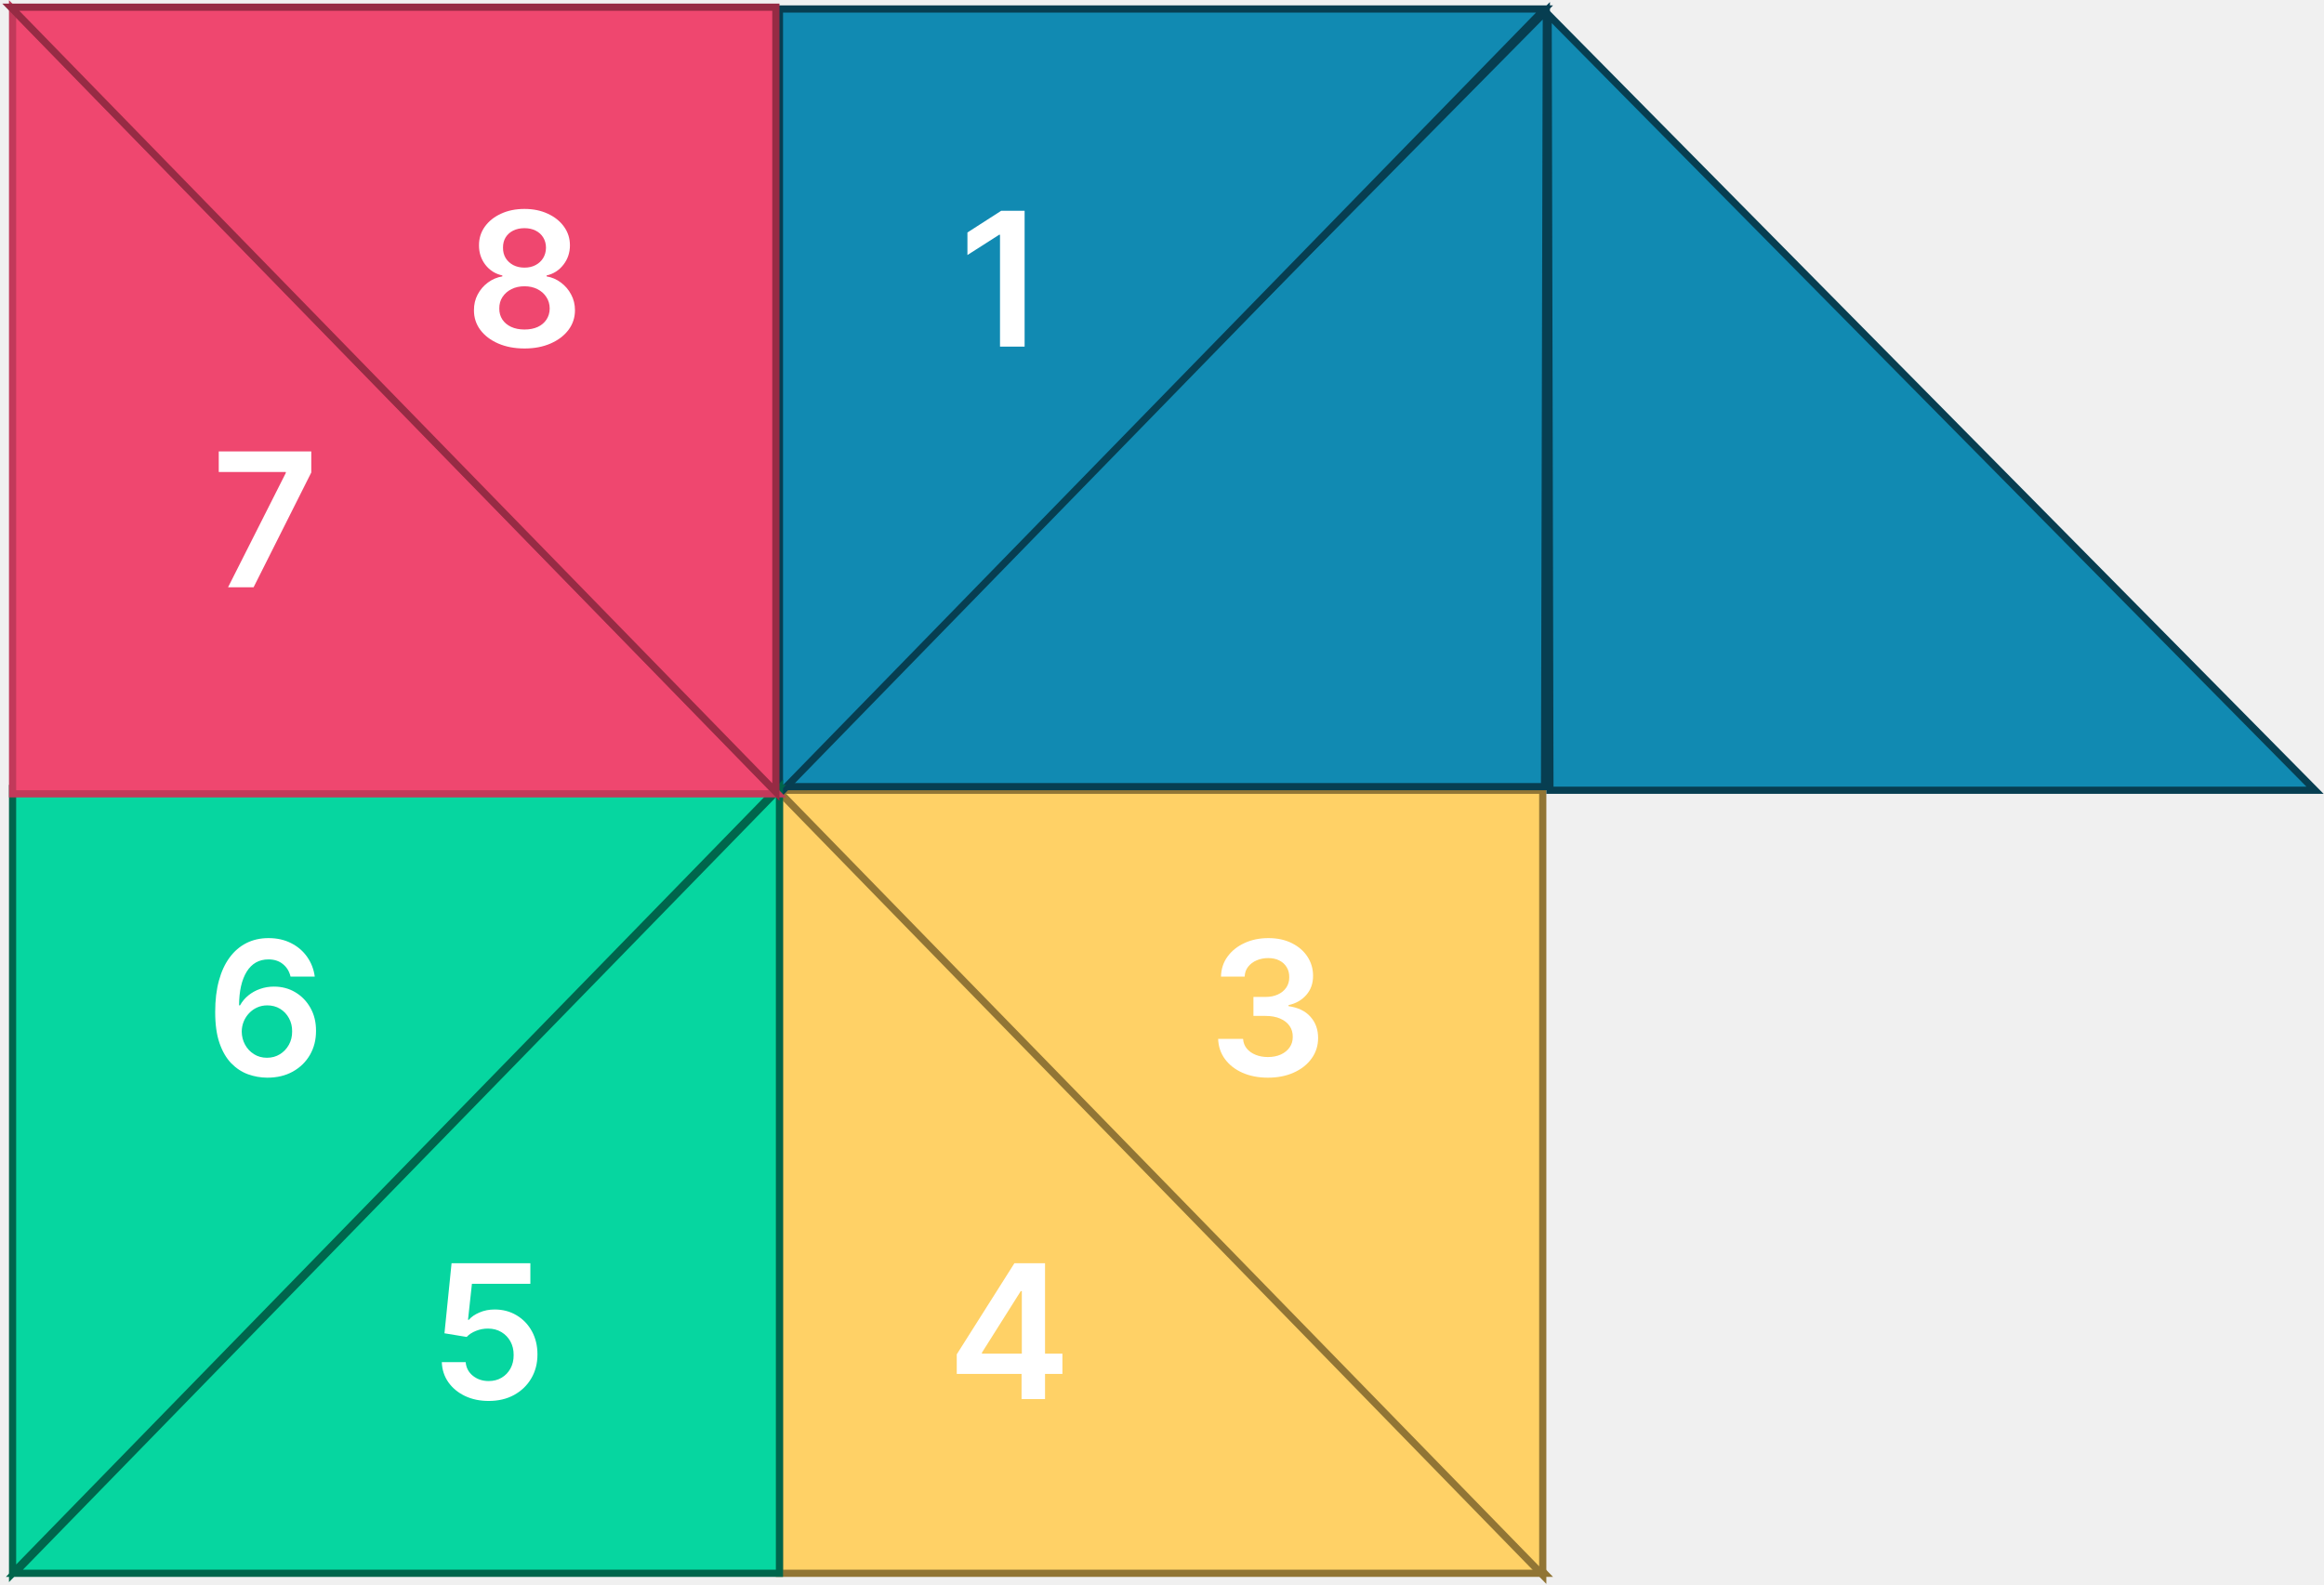
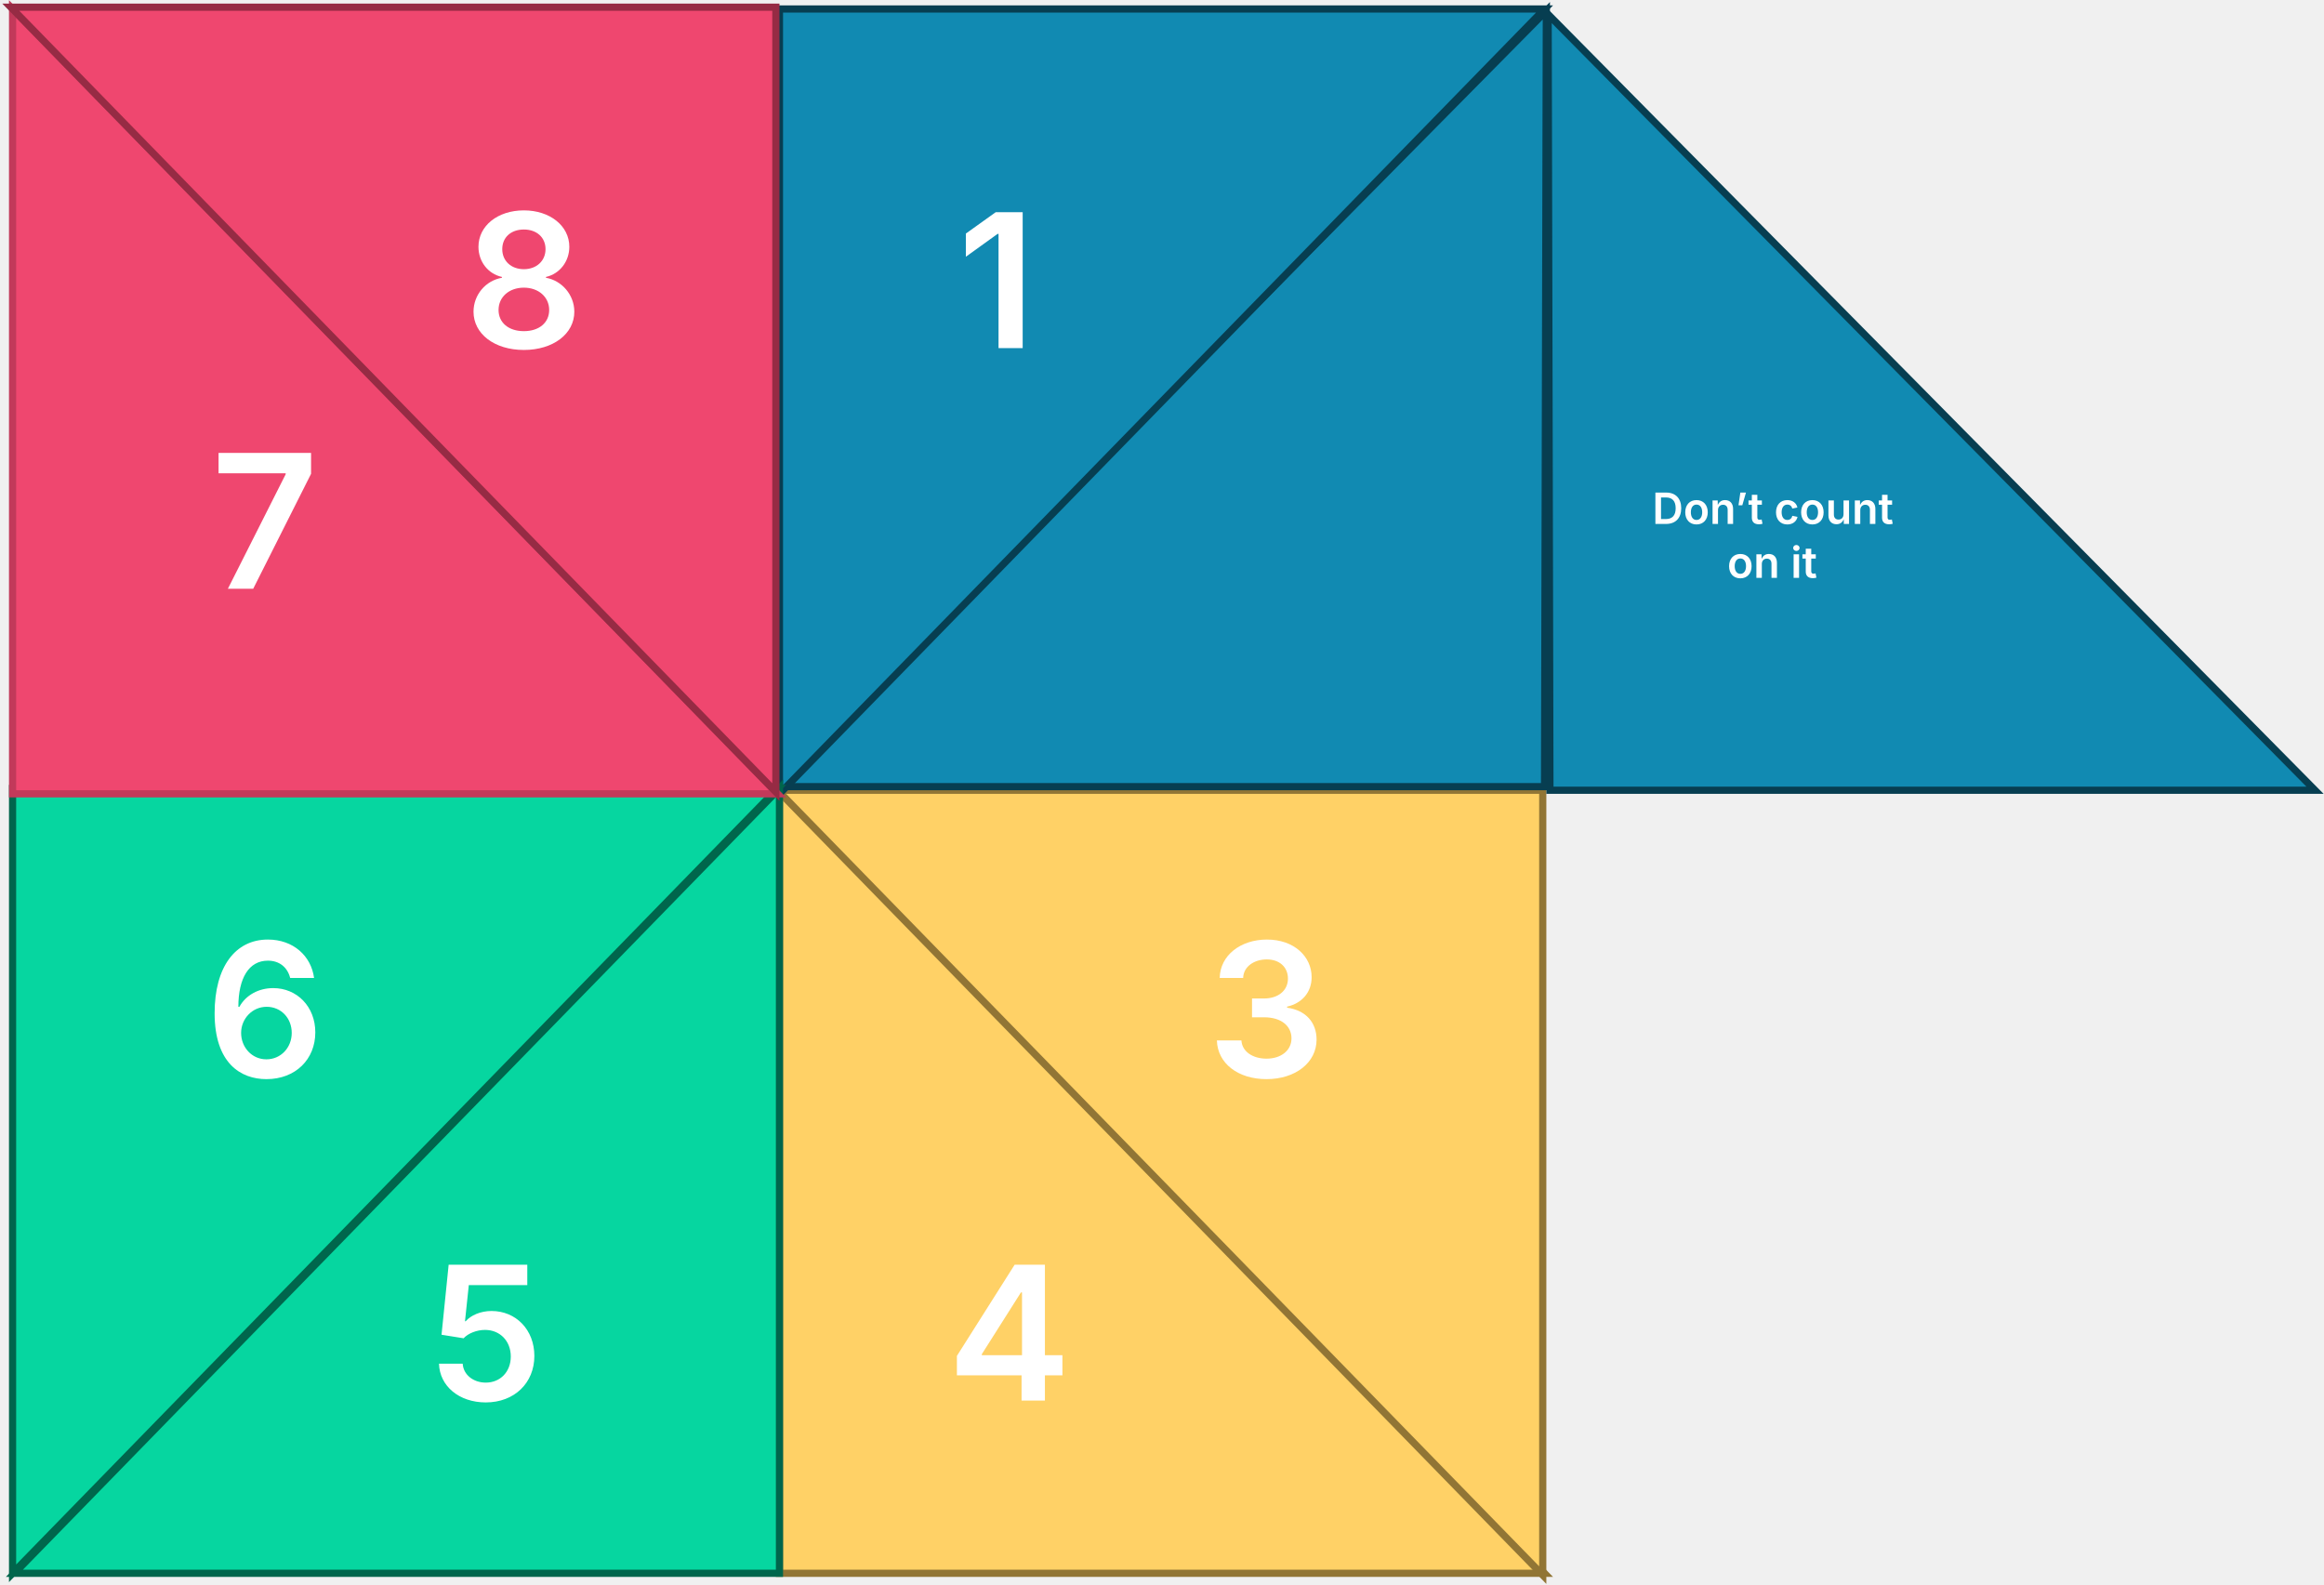
<svg xmlns="http://www.w3.org/2000/svg" width="647" height="441" viewBox="0 0 647 441" fill="none">
-   <g id="Bottom-Right-4">
-     <path id="Bottom-Left-2-Flap" d="M217 219.5L430 438H217V219.5Z" fill="#FFD166" stroke="#917535" stroke-width="2" />
-     <path id="4" d="M266.361 382.483V377.035L282.408 351.681H286.951V359.437H284.181L273.378 376.555V376.85H295.777V382.483H266.361ZM284.402 389.5V380.821L284.476 378.383V351.681H290.939V389.5H284.402Z" fill="white" />
-   </g>
-   <g id="Bottom-Right-3">
-     <path id="Bottom-Left-1-Flap" d="M429.5 438.5L216.5 220H429.5V438.5Z" fill="#FFD166" stroke="#917535" stroke-width="2" />
-     <path id="3" d="M352.998 300.017C350.339 300.017 347.975 299.561 345.907 298.65C343.851 297.739 342.226 296.471 341.032 294.846C339.838 293.221 339.204 291.344 339.13 289.214H346.073C346.135 290.236 346.473 291.128 347.089 291.892C347.704 292.643 348.523 293.227 349.545 293.646C350.566 294.065 351.711 294.274 352.979 294.274C354.333 294.274 355.534 294.04 356.58 293.572C357.626 293.092 358.445 292.427 359.036 291.578C359.627 290.728 359.916 289.75 359.904 288.642C359.916 287.497 359.621 286.487 359.018 285.613C358.414 284.739 357.54 284.056 356.395 283.564C355.263 283.071 353.896 282.825 352.296 282.825H348.954V277.544H352.296C353.613 277.544 354.764 277.316 355.749 276.86C356.746 276.405 357.528 275.765 358.094 274.94C358.661 274.103 358.938 273.136 358.925 272.041C358.938 270.97 358.698 270.04 358.205 269.252C357.725 268.452 357.042 267.831 356.155 267.387C355.281 266.944 354.253 266.723 353.072 266.723C351.914 266.723 350.843 266.932 349.858 267.35C348.874 267.769 348.08 268.366 347.476 269.142C346.873 269.905 346.553 270.816 346.516 271.875H339.924C339.973 269.757 340.582 267.898 341.752 266.298C342.934 264.685 344.51 263.43 346.479 262.531C348.449 261.62 350.659 261.164 353.108 261.164C355.632 261.164 357.823 261.638 359.682 262.586C361.554 263.522 363 264.784 364.022 266.372C365.044 267.96 365.555 269.714 365.555 271.635C365.567 273.764 364.939 275.549 363.671 276.99C362.415 278.43 360.766 279.372 358.722 279.815V280.11C361.381 280.48 363.419 281.465 364.834 283.065C366.262 284.653 366.97 286.629 366.958 288.993C366.958 291.11 366.355 293.006 365.148 294.68C363.954 296.342 362.305 297.647 360.199 298.595C358.107 299.543 355.706 300.017 352.998 300.017Z" fill="white" />
-   </g>
-   <g id="Top-Right-2">
-     <path id="Top-Left-1-Flap" d="M430.5 3L217 219H430L430.5 3Z" fill="#118AB2" stroke="#073E51" stroke-width="2" />
-     <path id="Top-Left-1-Flap-Open" d="M431 4L644.5 220H431.5L431 4Z" fill="#118AB2" stroke="#073E51" stroke-width="2" />
-   </g>
-   <g id="Top-Right-1">
-     <path id="Top-Left-1-Flap_2" d="M217 221L430 2.5H217V221Z" fill="#118AB2" stroke="#073E51" stroke-width="2" />
-     <path id="1" d="M285.251 58.681V96.5H278.4V65.348H278.178L269.333 70.998V64.72L278.732 58.681H285.251Z" fill="white" />
-   </g>
-   <g id="Bottom-Left-5">
-     <path id="Bottom-Left-2-Flap_2" d="M217 219.5L4 438H217V219.5Z" fill="#06D6A0" stroke="#00664C" stroke-width="2" />
-     <path id="5" d="M136.055 390.017C133.593 390.017 131.39 389.555 129.445 388.632C127.5 387.696 125.955 386.416 124.81 384.791C123.677 383.166 123.074 381.307 123 379.214H129.648C129.771 380.765 130.442 382.033 131.661 383.018C132.879 383.991 134.344 384.477 136.055 384.477C137.397 384.477 138.591 384.169 139.638 383.554C140.684 382.938 141.509 382.082 142.112 380.987C142.715 379.891 143.011 378.642 142.999 377.238C143.011 375.81 142.709 374.542 142.094 373.434C141.478 372.326 140.635 371.458 139.564 370.831C138.493 370.19 137.262 369.87 135.871 369.87C134.738 369.858 133.624 370.067 132.528 370.498C131.433 370.929 130.565 371.495 129.925 372.197L123.739 371.181L125.714 351.681H147.652V357.406H131.384L130.294 367.433H130.516C131.217 366.608 132.208 365.925 133.489 365.383C134.769 364.829 136.172 364.552 137.699 364.552C139.989 364.552 142.032 365.094 143.83 366.177C145.627 367.248 147.043 368.725 148.077 370.609C149.111 372.493 149.628 374.647 149.628 377.072C149.628 379.571 149.049 381.799 147.892 383.757C146.747 385.702 145.153 387.234 143.109 388.355C141.078 389.463 138.727 390.017 136.055 390.017Z" fill="white" />
-   </g>
-   <g id="Bottom-Left-6">
-     <path id="Bottom-Left-1-Flap_2" d="M3.5 438L216.5 219.5H3.5V438Z" fill="#06D6A0" stroke="#00664C" stroke-width="2" />
-     <path id="6" d="M74.351 300.017C72.541 300.004 70.775 299.69 69.051 299.075C67.328 298.447 65.776 297.431 64.398 296.028C63.019 294.612 61.923 292.735 61.111 290.396C60.298 288.045 59.898 285.133 59.91 281.662C59.91 278.424 60.255 275.537 60.945 273.001C61.634 270.465 62.625 268.323 63.918 266.575C65.21 264.815 66.767 263.473 68.59 262.549C70.424 261.626 72.474 261.164 74.739 261.164C77.115 261.164 79.22 261.632 81.054 262.568C82.901 263.503 84.39 264.784 85.523 266.409C86.655 268.021 87.357 269.843 87.628 271.875H80.888C80.543 270.422 79.835 269.265 78.764 268.403C77.706 267.529 76.364 267.092 74.739 267.092C72.117 267.092 70.097 268.231 68.682 270.508C67.278 272.786 66.57 275.913 66.558 279.889H66.817C67.42 278.806 68.202 277.876 69.162 277.1C70.122 276.325 71.206 275.728 72.412 275.309C73.631 274.878 74.917 274.663 76.271 274.663C78.487 274.663 80.475 275.192 82.236 276.251C84.008 277.31 85.412 278.769 86.446 280.627C87.48 282.474 87.991 284.591 87.979 286.98C87.991 289.466 87.425 291.701 86.28 293.683C85.135 295.653 83.541 297.204 81.497 298.336C79.454 299.469 77.072 300.029 74.351 300.017ZM74.314 294.477C75.656 294.477 76.856 294.151 77.915 293.498C78.974 292.846 79.811 291.966 80.426 290.858C81.042 289.75 81.343 288.506 81.331 287.127C81.343 285.773 81.048 284.548 80.445 283.453C79.854 282.357 79.035 281.489 77.989 280.849C76.942 280.209 75.748 279.889 74.406 279.889C73.409 279.889 72.48 280.08 71.618 280.461C70.756 280.843 70.005 281.372 69.365 282.049C68.725 282.714 68.22 283.49 67.851 284.376C67.494 285.25 67.309 286.186 67.297 287.183C67.309 288.5 67.617 289.713 68.22 290.821C68.823 291.929 69.654 292.815 70.713 293.48C71.772 294.145 72.972 294.477 74.314 294.477Z" fill="white" />
-   </g>
-   <g id="Top-Left-7">
-     <path id="Top-Left-1-Flap_3" d="M3.5 2.5L216.5 221H3.5V2.5Z" fill="#EF476F" stroke="#C2395A" stroke-width="2" />
-     <path id="7" d="M63.486 163.5L79.57 131.664V131.406H60.901V125.681H86.661V131.535L70.595 163.5H63.486Z" fill="white" />
-   </g>
-   <g id="Top-Left-8">
-     <path id="Top-Left-1-Flap_4" d="M216 220.5L3 2H216V220.5Z" fill="#EF476F" stroke="#962B44" stroke-width="2" />
-     <path id="8" d="M146.021 97.017C143.276 97.017 140.838 96.555 138.708 95.632C136.591 94.708 134.929 93.447 133.722 91.846C132.528 90.234 131.937 88.405 131.95 86.362C131.937 84.774 132.282 83.315 132.984 81.985C133.686 80.656 134.633 79.548 135.828 78.662C137.034 77.763 138.376 77.19 139.853 76.944V76.686C137.908 76.255 136.332 75.264 135.126 73.713C133.932 72.149 133.341 70.346 133.353 68.302C133.341 66.357 133.883 64.621 134.978 63.095C136.074 61.568 137.576 60.368 139.484 59.494C141.392 58.608 143.571 58.164 146.021 58.164C148.446 58.164 150.606 58.608 152.502 59.494C154.41 60.368 155.912 61.568 157.008 63.095C158.116 64.621 158.67 66.357 158.67 68.302C158.67 70.346 158.061 72.149 156.842 73.713C155.635 75.264 154.078 76.255 152.17 76.686V76.944C153.647 77.19 154.977 77.763 156.159 78.662C157.353 79.548 158.301 80.656 159.002 81.985C159.716 83.315 160.073 84.774 160.073 86.362C160.073 88.405 159.47 90.234 158.264 91.846C157.057 93.447 155.395 94.708 153.278 95.632C151.173 96.555 148.754 97.017 146.021 97.017ZM146.021 91.735C147.436 91.735 148.668 91.495 149.714 91.015C150.76 90.523 151.573 89.833 152.151 88.947C152.73 88.061 153.026 87.039 153.038 85.882C153.026 84.675 152.712 83.61 152.096 82.687C151.493 81.751 150.662 81.019 149.603 80.49C148.557 79.96 147.363 79.696 146.021 79.696C144.667 79.696 143.46 79.96 142.401 80.49C141.343 81.019 140.506 81.751 139.89 82.687C139.287 83.61 138.991 84.675 139.004 85.882C138.991 87.039 139.275 88.061 139.853 88.947C140.432 89.821 141.244 90.504 142.291 90.997C143.349 91.489 144.593 91.735 146.021 91.735ZM146.021 74.507C147.178 74.507 148.2 74.273 149.086 73.805C149.985 73.337 150.693 72.685 151.21 71.848C151.727 71.01 151.991 70.044 152.004 68.948C151.991 67.865 151.733 66.917 151.228 66.105C150.723 65.28 150.022 64.646 149.123 64.203C148.224 63.747 147.19 63.52 146.021 63.52C144.827 63.52 143.774 63.747 142.863 64.203C141.964 64.646 141.263 65.28 140.758 66.105C140.266 66.917 140.026 67.865 140.038 68.948C140.026 70.044 140.272 71.01 140.776 71.848C141.294 72.672 142.001 73.325 142.9 73.805C143.811 74.273 144.851 74.507 146.021 74.507Z" fill="white" />
+   <g id="2-Opened">
+     <g id="Bottom-Right-4">
+       <path id="Bottom-Left-2-Flap" d="M217 219.5L430 438H217V219.5Z" fill="#FFD166" stroke="#917535" stroke-width="2" />
+       <text id="4" fill="white" xml:space="preserve" style="white-space: pre" font-family="Inter" font-size="52" font-weight="600" letter-spacing="0em">
+         <tspan x="263.684" y="389.909">4</tspan>
+       </text>
+     </g>
+     <g id="Bottom-Right-3">
+       <path id="Bottom-Left-1-Flap" d="M429.5 438.5L216.5 220H429.5V438.5Z" fill="#FFD166" stroke="#917535" stroke-width="2" />
+       <text id="3" fill="white" xml:space="preserve" style="white-space: pre" font-family="Inter" font-size="52" font-weight="600" letter-spacing="0em">
+         <tspan x="336.064" y="299.909">3</tspan>
+       </text>
+     </g>
+     <g id="Top-Right-2">
+       <path id="Top-Left-1-Flap" d="M430.5 3L217 219H430L430.5 3Z" fill="#118AB2" stroke="#073E51" stroke-width="2" />
+       <path id="Top-Left-1-Flap-Open" d="M431 4L644.5 220H431.5L431 4Z" fill="#118AB2" stroke="#073E51" stroke-width="2" />
+       <text id="fortuneText" fill="white" xml:space="preserve" style="white-space: pre" font-family="Inter" font-size="12" font-weight="600" letter-spacing="0em">
+         <tspan x="459.99" y="145.864">Don’t count </tspan>
+         <tspan x="480.861" y="160.864">on it</tspan>
+       </text>
+     </g>
+     <g id="Top-Right-1">
+       <path id="Top-Left-1-Flap_2" d="M217 221L430 2.5H217V221Z" fill="#118AB2" stroke="#073E51" stroke-width="2" />
+       <text id="1" fill="white" xml:space="preserve" style="white-space: pre" font-family="Inter" font-size="52" font-weight="600" letter-spacing="0em">
+         <tspan x="266.508" y="96.909">1</tspan>
+       </text>
+     </g>
+     <g id="Bottom-Left-5">
+       <path id="Bottom-Left-2-Flap_2" d="M217 219.5L4 438H217V219.5Z" fill="#06D6A0" stroke="#00664C" stroke-width="2" />
+       <text id="5" fill="white" xml:space="preserve" style="white-space: pre" font-family="Inter" font-size="52" font-weight="600" letter-spacing="0em">
+         <tspan x="119.547" y="389.909">5</tspan>
+       </text>
+     </g>
+     <g id="Bottom-Left-6">
+       <path id="Bottom-Left-1-Flap_2" d="M3.5 438L216.5 219.5H3.5V438Z" fill="#06D6A0" stroke="#00664C" stroke-width="2" />
+       <text id="6" fill="white" xml:space="preserve" style="white-space: pre" font-family="Inter" font-size="52" font-weight="600" letter-spacing="0em">
+         <tspan x="57.141" y="299.909">6</tspan>
+       </text>
+     </g>
+     <g id="Top-Left-7">
+       <path id="Top-Left-1-Flap_3" d="M3.5 2.5L216.5 221H3.5V2.5Z" fill="#EF476F" stroke="#C2395A" stroke-width="2" />
+       <text id="7" fill="white" xml:space="preserve" style="white-space: pre" font-family="Inter" font-size="52" font-weight="600" letter-spacing="0em">
+         <tspan x="58.74" y="163.909">7</tspan>
+       </text>
+     </g>
+     <g id="Top-Left-8">
+       <path id="Top-Left-1-Flap_4" d="M216 220.5L3 2H216V220.5Z" fill="#EF476F" stroke="#962B44" stroke-width="2" />
+       <text id="8" fill="white" xml:space="preserve" style="white-space: pre" font-family="Inter" font-size="52" font-weight="600" letter-spacing="0em">
+         <tspan x="129.217" y="96.909">8</tspan>
+       </text>
+     </g>
  </g>
</svg>
